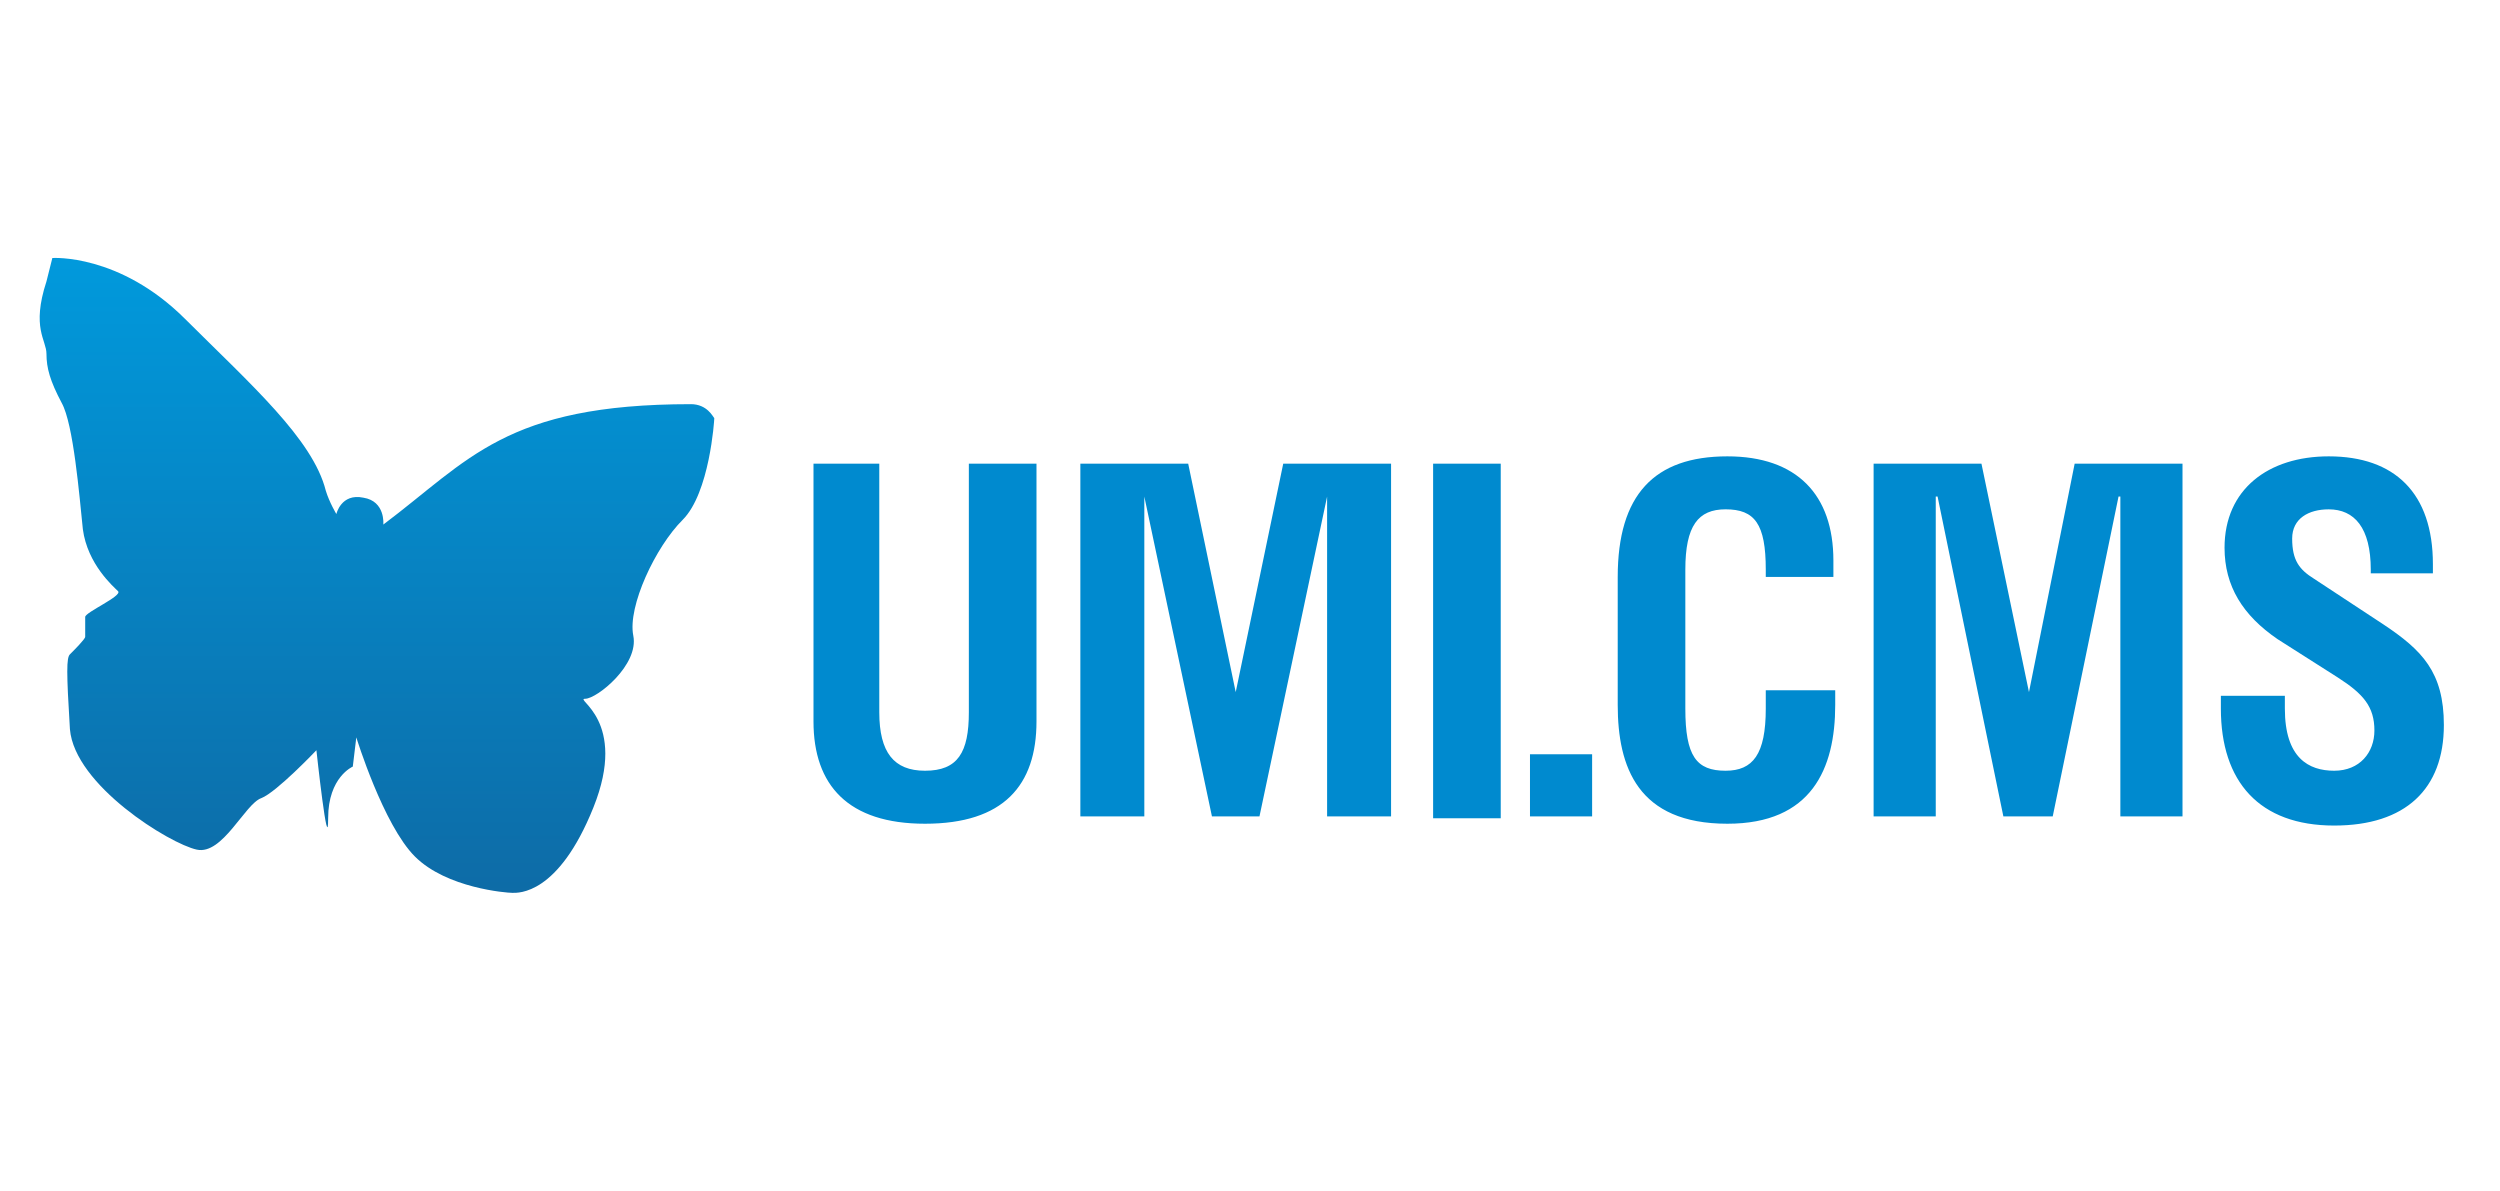
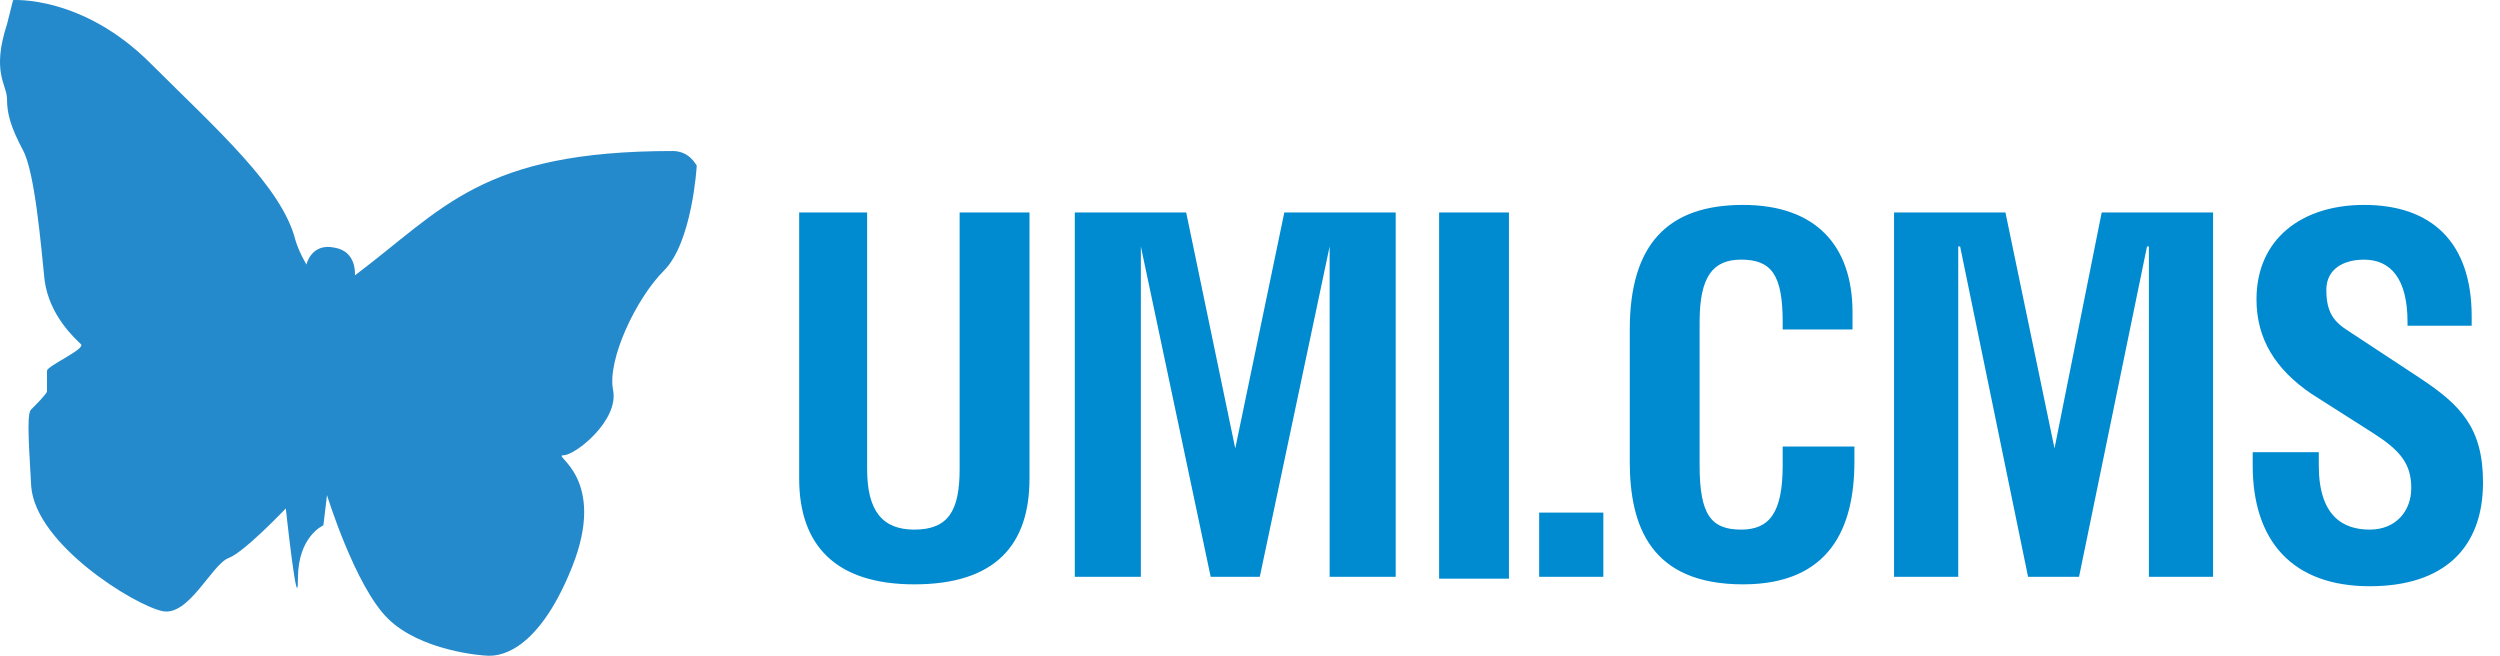
- <svg xmlns="http://www.w3.org/2000/svg" width="126" height="60" viewBox="0 0 126 60">
-   <defs>
-     <linearGradient id="prefix__a" x1="49.942%" x2="49.942%" y1="102.878%" y2="-3.573%">
-       <stop offset="0%" stop-color="#0E6AA5" />
-       <stop offset="100%" stop-color="#009BDE" />
-     </linearGradient>
-   </defs>
-   <g fill="none">
-     <path fill="url(#prefix__a)" d="M32.817 7.37c-9.346 0-11.18 2.828-15.498 6.068 0 0 .118-1.178-1.006-1.355-1.124-.235-1.36.825-1.36.825s-.355-.59-.533-1.178c-.65-2.593-3.786-5.362-7.098-8.662C4.009-.232.638.004.638.004L.342 1.182c-.77 2.357 0 2.946 0 3.653 0 .708.177 1.356.769 2.475.591 1.061.887 4.655 1.065 6.364.236 1.768 1.538 2.887 1.774 3.123.237.236-1.656 1.06-1.656 1.297v1.001c0 .118-.592.707-.77.884-.177.177-.177.884 0 3.771.237 2.829 5.029 5.775 6.39 6.07 1.3.294 2.425-2.299 3.253-2.593.769-.295 2.78-2.416 2.78-2.416s.592 5.48.592 3.418c0-2.063 1.242-2.593 1.242-2.593l.177-1.473s1.36 4.42 2.958 6.01C20.513 31.764 23.53 32 23.826 32c.295 0 2.307.118 4.081-4.302 1.775-4.42-1.005-5.48-.414-5.48.592 0 2.721-1.709 2.425-3.182-.295-1.473 1.124-4.478 2.485-5.833C33.763 11.848 34 8.194 34 8.076c-.06-.059-.355-.707-1.183-.707z" transform="translate(2 13)" />
-     <g fill="#008ACF">
-       <path d="M0 .368v12.99c0 3.224 1.75 5.158 5.62 5.158 3.96 0 5.619-1.934 5.619-5.159V.368H7.83v12.529c0 2.026-.553 2.948-2.21 2.948-1.567 0-2.304-.922-2.304-2.948V.368H0zM13.45.368L13.45 18.148 16.674 18.148 16.674 2.027 16.674 2.027 20.082 18.148 22.477 18.148 25.886 2.027 25.886 2.027 25.886 18.148 29.11 18.148 29.11.368 23.675.368 21.28 11.883 18.885.368zM31.229.368H34.637V18.239H31.229zM36.111 15.016H39.243V18.148H36.111zM51.403 6.172v-.921C51.403 1.935 49.561 0 46.06 0c-3.685 0-5.527 1.935-5.527 6.08v6.448c0 3.132 1.013 5.988 5.527 5.988 4.238 0 5.435-2.763 5.435-5.988v-.737h-3.5v.922c0 2.303-.645 3.132-2.027 3.132-1.474 0-2.027-.737-2.027-3.132V5.71c0-2.21.645-3.04 2.027-3.04 1.474 0 2.027.737 2.027 3.04v.369h3.408v.092zM53.43.368L53.43 18.148 56.562 18.148 56.562 2.027 56.654 2.027 59.97 18.148 62.457 18.148 65.774 2.027 65.866 2.027 65.866 18.148 68.998 18.148 68.998.368 63.563.368 61.26 11.883 58.865.368zM81.618 5.988v-.553c0-3.593-1.934-5.435-5.25-5.435-3.04 0-5.251 1.658-5.251 4.606 0 1.935.92 3.408 2.671 4.606l3.04 1.935c1.29.829 1.842 1.473 1.842 2.671 0 1.105-.736 2.027-2.026 2.027-1.29 0-2.487-.645-2.487-3.132v-.645h-3.225v.645c0 3.684 1.935 5.895 5.712 5.895 3.593 0 5.527-1.842 5.527-5.066 0-2.672-1.105-3.777-3.04-5.067l-3.5-2.303c-.737-.46-1.106-.921-1.106-2.027 0-1.013.83-1.474 1.842-1.474 1.29 0 2.12.922 2.12 3.04v.185h3.131v.092z" transform="translate(2 13) translate(39 10)" />
+ <svg xmlns="http://www.w3.org/2000/svg" width="122px" height="32px" viewBox="0 0 122 32" version="1.1">
+   <defs />
+   <g id="Page-1" stroke="none" stroke-width="1" fill="none" fill-rule="evenodd">
+     <g id="logo-umi-cms" fill-rule="nonzero">
+       <path d="M32.817,7.37 C23.471,7.37 21.637,10.198 17.319,13.438 C17.319,13.438 17.437,12.26 16.313,12.083 C15.189,11.848 14.953,12.908 14.953,12.908 C14.953,12.908 14.598,12.318 14.42,11.73 C13.77,9.137 10.634,6.368 7.322,3.068 C4.009,-0.232 0.638,0.004 0.638,0.004 L0.342,1.182 C-0.428,3.539 0.342,4.128 0.342,4.835 C0.342,5.543 0.519,6.191 1.111,7.31 C1.702,8.371 1.998,11.965 2.176,13.674 C2.412,15.442 3.714,16.561 3.95,16.797 C4.187,17.033 2.294,17.857 2.294,18.094 L2.294,19.095 C2.294,19.213 1.702,19.802 1.524,19.979 C1.347,20.156 1.347,20.863 1.524,23.75 C1.761,26.579 6.553,29.525 7.914,29.82 C9.214,30.114 10.339,27.521 11.167,27.227 C11.936,26.932 13.947,24.811 13.947,24.811 C13.947,24.811 14.539,30.291 14.539,28.229 C14.539,26.166 15.781,25.636 15.781,25.636 L15.958,24.163 C15.958,24.163 17.318,28.583 18.916,30.173 C20.513,31.764 23.53,32 23.826,32 C24.121,32 26.133,32.118 27.907,27.698 C29.682,23.278 26.902,22.218 27.493,22.218 C28.085,22.218 30.214,20.509 29.918,19.036 C29.623,17.563 31.042,14.558 32.403,13.203 C33.763,11.848 34,8.194 34,8.076 C33.94,8.017 33.645,7.369 32.817,7.369 L32.817,7.37 Z" id="Shape" fill="#248ACC" />
+       <g id="Group" transform="translate(39, 10)" fill="#008ACF">
+         <path d="M0,0.368 L0,13.358 C0,16.582 1.75,18.516 5.62,18.516 C9.58,18.516 11.239,16.582 11.239,13.357 L11.239,0.368 L7.83,0.368 L7.83,12.897 C7.83,14.923 7.277,15.845 5.62,15.845 C4.053,15.845 3.316,14.923 3.316,12.897 L3.316,0.368 L0,0.368 Z M13.45,0.368 L13.45,18.148 L16.674,18.148 L16.674,2.027 L20.082,18.148 L22.477,18.148 L25.886,2.027 L25.886,18.148 L29.11,18.148 L29.11,0.368 L23.675,0.368 L21.28,11.883 L18.885,0.368 L13.45,0.368 Z M31.229,0.368 L34.637,0.368 L34.637,18.239 L31.229,18.239 L31.229,0.368 Z M36.111,15.016 L39.243,15.016 L39.243,18.148 L36.111,18.148 L36.111,15.016 Z M51.403,6.172 L51.403,5.251 C51.403,1.935 49.561,0 46.06,0 C42.375,0 40.533,1.935 40.533,6.08 L40.533,12.528 C40.533,15.66 41.546,18.516 46.06,18.516 C50.298,18.516 51.495,15.753 51.495,12.528 L51.495,11.791 L47.995,11.791 L47.995,12.713 C47.995,15.016 47.35,15.845 45.968,15.845 C44.494,15.845 43.941,15.108 43.941,12.713 L43.941,5.71 C43.941,3.5 44.586,2.67 45.968,2.67 C47.442,2.67 47.995,3.407 47.995,5.71 L47.995,6.079 L51.403,6.079 L51.403,6.171 L51.403,6.172 Z M53.43,0.368 L53.43,18.148 L56.562,18.148 L56.562,2.027 L56.654,2.027 L59.97,18.148 L62.457,18.148 L65.774,2.027 L65.866,2.027 L65.866,18.148 L68.998,18.148 L68.998,0.368 L63.563,0.368 L61.26,11.883 L58.865,0.368 L53.43,0.368 Z M81.618,5.988 L81.618,5.435 C81.618,1.842 79.684,0 76.368,0 C73.328,0 71.117,1.658 71.117,4.606 C71.117,6.541 72.037,8.014 73.788,9.212 L76.828,11.147 C78.118,11.976 78.67,12.62 78.67,13.818 C78.67,14.923 77.934,15.845 76.644,15.845 C75.354,15.845 74.157,15.2 74.157,12.713 L74.157,12.068 L70.932,12.068 L70.932,12.713 C70.932,16.397 72.867,18.608 76.644,18.608 C80.237,18.608 82.171,16.766 82.171,13.542 C82.171,10.87 81.066,9.765 79.131,8.475 L75.631,6.172 C74.894,5.712 74.525,5.251 74.525,4.145 C74.525,3.132 75.355,2.671 76.367,2.671 C77.657,2.671 78.487,3.593 78.487,5.711 L78.487,5.896 L81.618,5.896 L81.618,5.988 Z" id="Shape" />
+       </g>
    </g>
  </g>
</svg>
